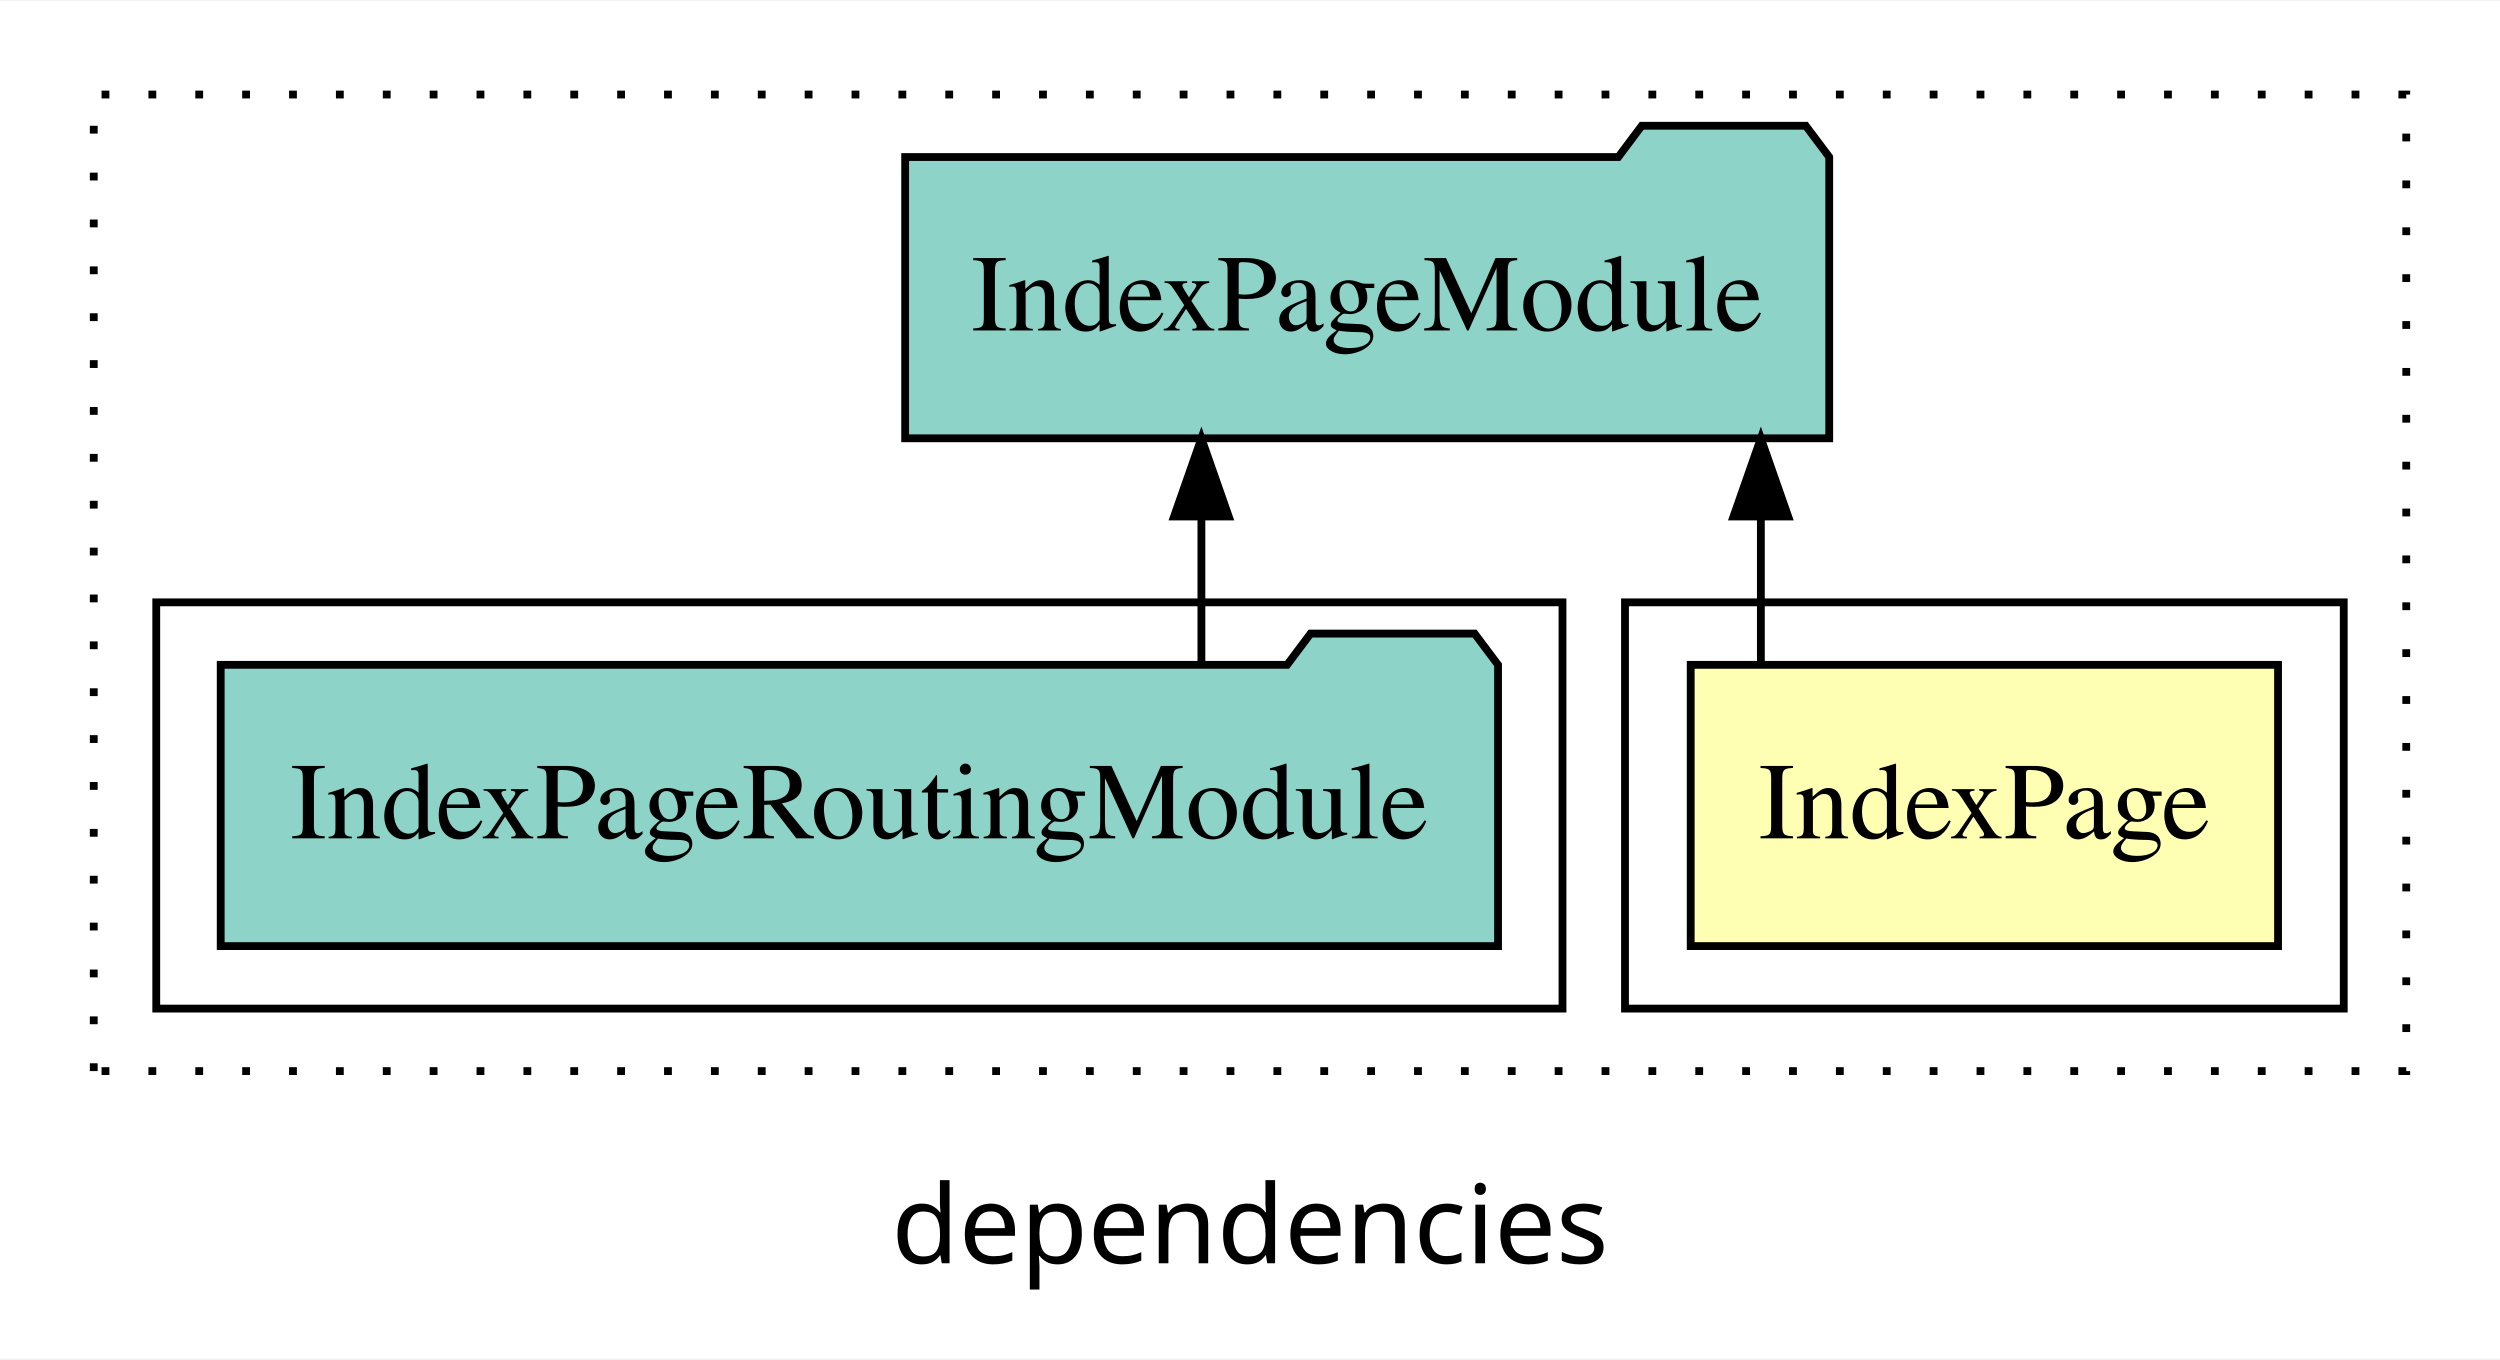
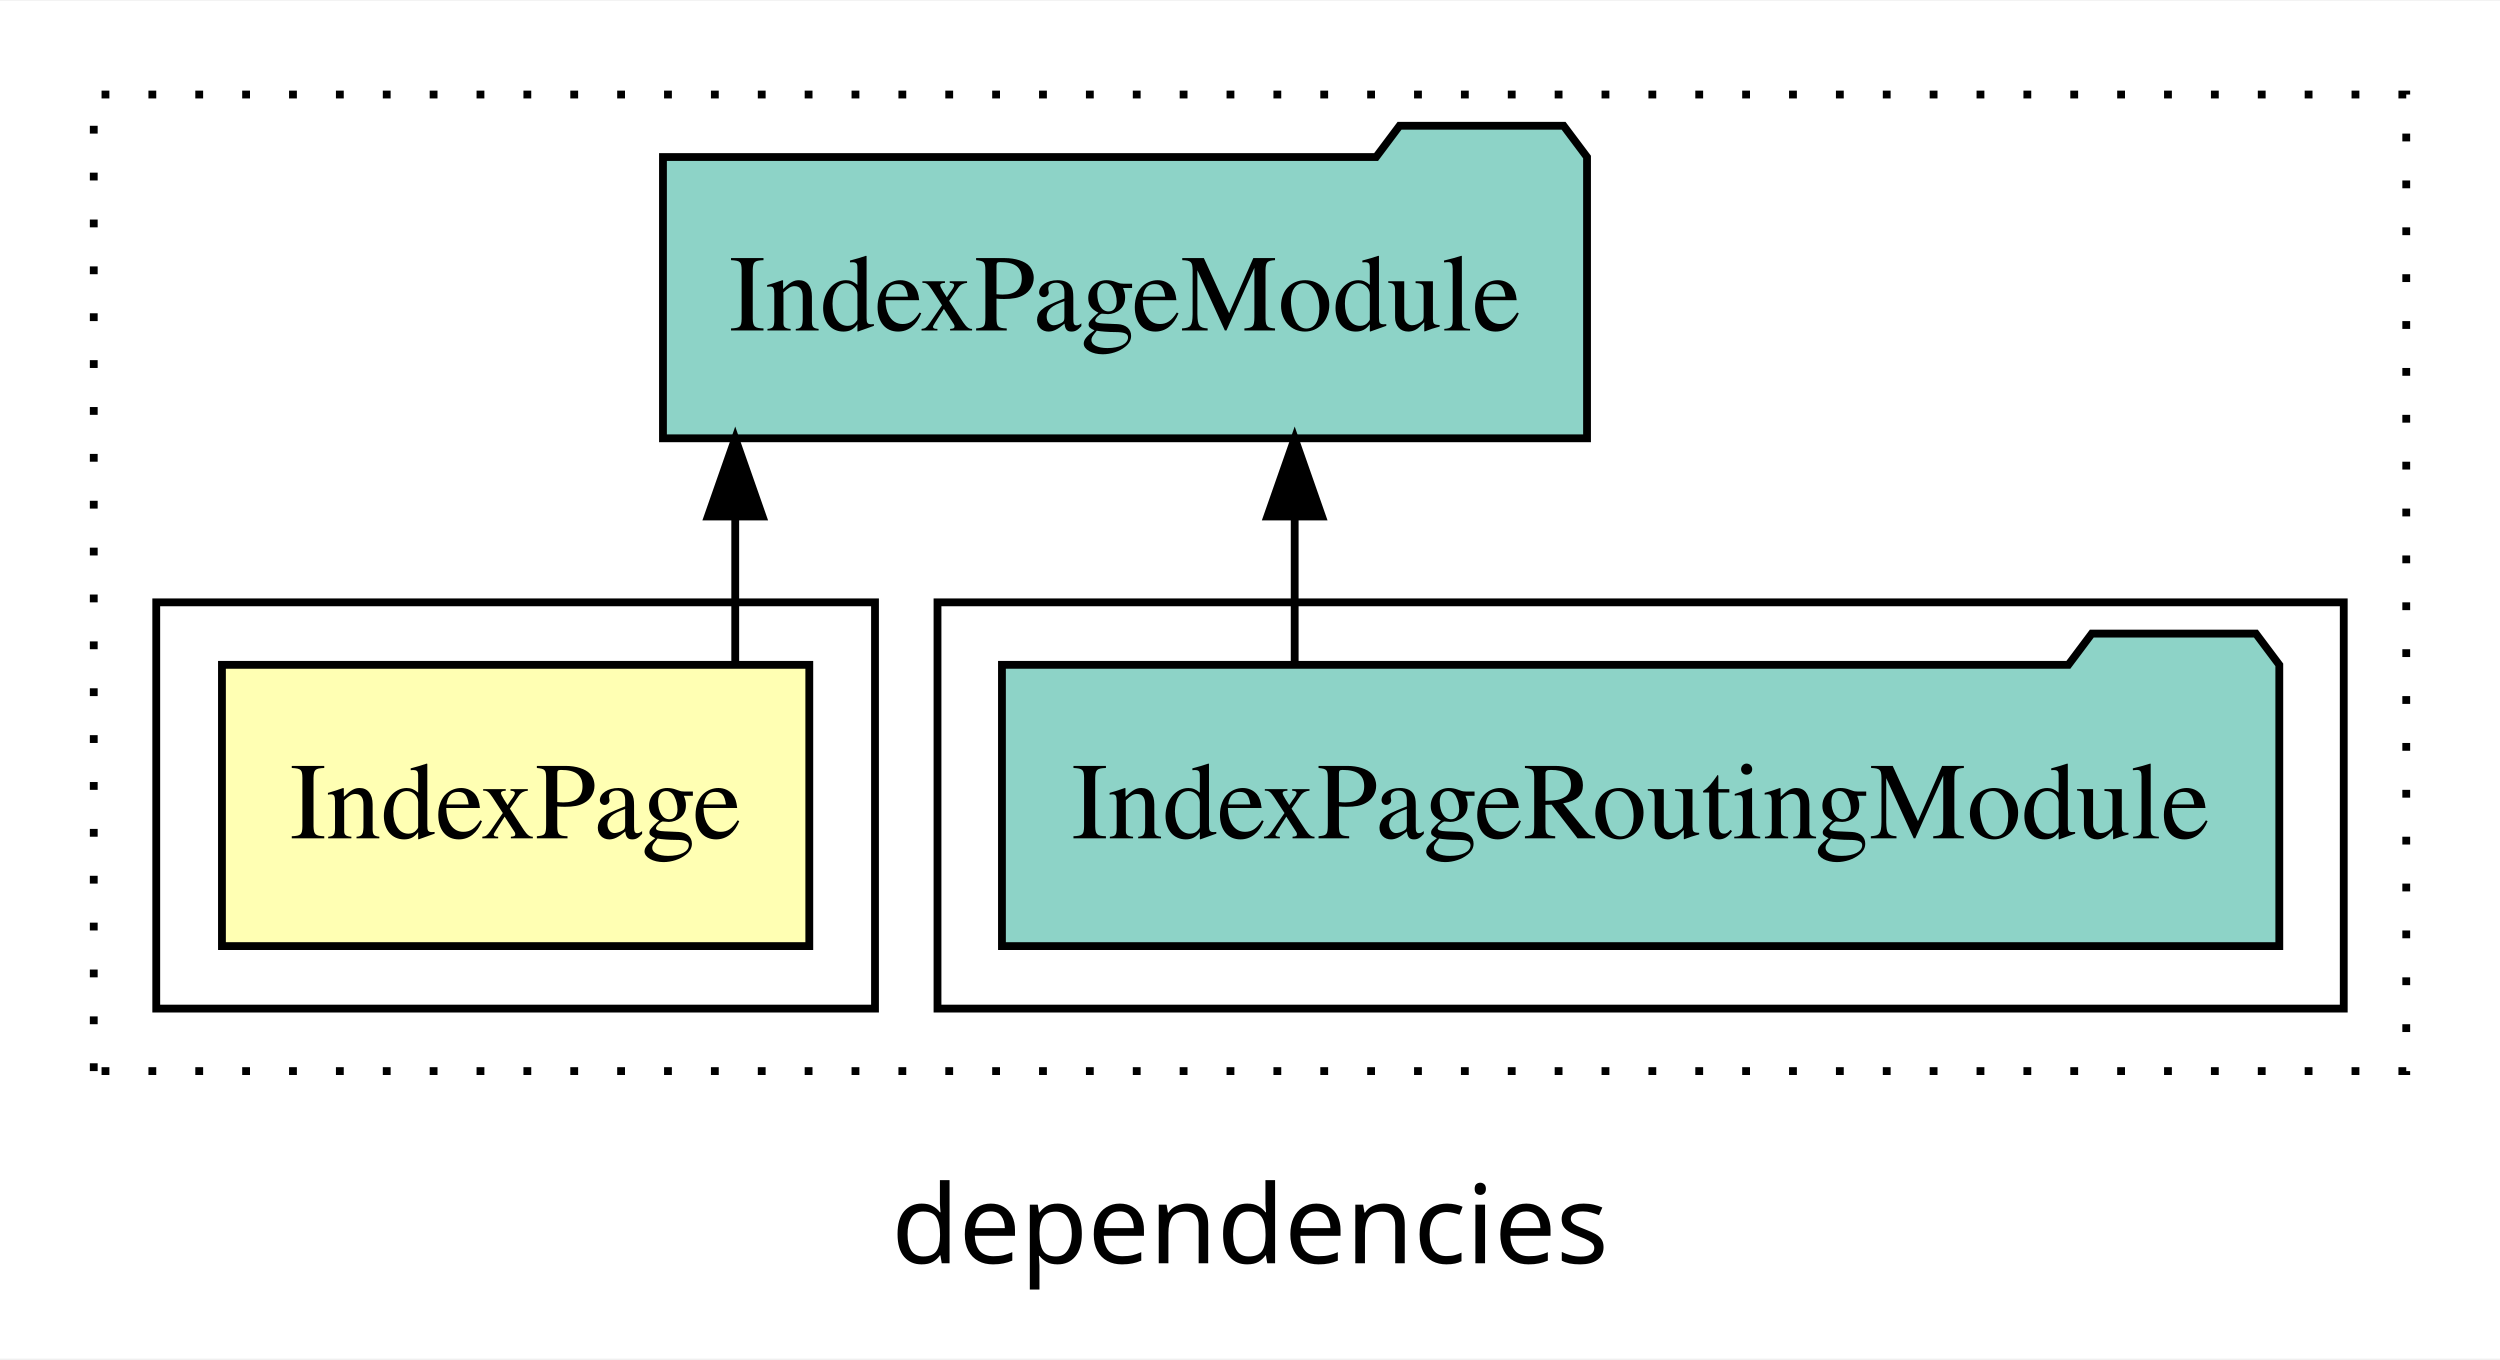
<svg xmlns="http://www.w3.org/2000/svg" width="320pt" height="174pt" viewBox="0.00 0.00 320.00 173.80">
  <g id="graph0" class="graph" transform="scale(1 1) rotate(0) translate(4 169.8)">
    <polygon fill="white" stroke="transparent" points="-4,4 -4,-169.8 316,-169.8 316,4 -4,4" />
    <text text-anchor="middle" x="156" y="-8.2" font-family="sans-serif" font-size="14.00">dependencies</text>
    <g id="clust1" class="cluster">
      <polygon fill="none" stroke="black" stroke-dasharray="1,5" points="8,-32.8 8,-157.8 304,-157.8 304,-32.8 8,-32.8" />
    </g>
+     <g id="clust4" class="cluster">
+       <polygon fill="none" stroke="black" points="116,-40.8 116,-92.8 296,-92.8 296,-40.8 116,-40.8" />
+     </g>
    <g id="clust2" class="cluster">
-       <polygon fill="none" stroke="black" points="204,-40.8 204,-92.8 296,-92.8 296,-40.8 204,-40.8" />
-     </g>
-     <g id="clust4" class="cluster">
-       <polygon fill="none" stroke="black" points="16,-40.8 16,-92.8 196,-92.8 196,-40.8 16,-40.8" />
+       <polygon fill="none" stroke="black" points="16,-40.8 16,-92.8 108,-92.8 108,-40.8 16,-40.8" />
    </g>
    <g id="node1" class="node">
-       <polygon fill="#ffffb3" stroke="black" points="287.59,-84.8 212.41,-84.8 212.41,-48.8 287.59,-48.8 287.59,-84.8" />
-       <text text-anchor="middle" x="250" y="-62.6" font-family="Times,serif" font-size="14.00">IndexPage</text>
+       <polygon fill="#ffffb3" stroke="black" points="99.59,-84.8 24.41,-84.8 24.41,-48.8 99.59,-48.8 99.59,-84.8" />
+       <text text-anchor="middle" x="62" y="-62.6" font-family="Times,serif" font-size="14.00">IndexPage</text>
    </g>
    <g id="node2" class="node">
-       <polygon fill="#8dd3c7" stroke="black" points="230.14,-149.8 227.14,-153.8 206.14,-153.8 203.14,-149.8 111.86,-149.8 111.86,-113.8 230.14,-113.8 230.14,-149.8" />
-       <text text-anchor="middle" x="171" y="-127.6" font-family="Times,serif" font-size="14.00">IndexPageModule</text>
+       <polygon fill="#8dd3c7" stroke="black" points="199.14,-149.8 196.14,-153.8 175.14,-153.8 172.14,-149.8 80.86,-149.8 80.86,-113.8 199.14,-113.8 199.14,-149.8" />
+       <text text-anchor="middle" x="140" y="-127.6" font-family="Times,serif" font-size="14.00">IndexPageModule</text>
    </g>
    <g id="edge1" class="edge">
-       <path fill="none" stroke="black" d="M221.39,-84.91C221.39,-84.91 221.39,-103.79 221.39,-103.79" />
-       <polygon fill="black" stroke="black" points="217.89,-103.79 221.39,-113.79 224.89,-103.79 217.89,-103.79" />
+       <path fill="none" stroke="black" d="M90.11,-84.91C90.11,-84.91 90.11,-103.79 90.11,-103.79" />
+       <polygon fill="black" stroke="black" points="86.61,-103.79 90.11,-113.79 93.61,-103.79 86.61,-103.79" />
    </g>
    <g id="node3" class="node">
-       <polygon fill="#8dd3c7" stroke="black" points="187.75,-84.8 184.75,-88.8 163.75,-88.8 160.75,-84.8 24.25,-84.8 24.25,-48.8 187.75,-48.8 187.75,-84.8" />
-       <text text-anchor="middle" x="106" y="-62.6" font-family="Times,serif" font-size="14.00">IndexPageRoutingModule</text>
+       <polygon fill="#8dd3c7" stroke="black" points="287.75,-84.8 284.75,-88.8 263.75,-88.8 260.75,-84.8 124.25,-84.8 124.25,-48.8 287.75,-48.8 287.75,-84.8" />
+       <text text-anchor="middle" x="206" y="-62.6" font-family="Times,serif" font-size="14.00">IndexPageRoutingModule</text>
    </g>
    <g id="edge2" class="edge">
-       <path fill="none" stroke="black" d="M149.78,-84.91C149.78,-84.91 149.78,-103.79 149.78,-103.79" />
-       <polygon fill="black" stroke="black" points="146.28,-103.79 149.78,-113.79 153.28,-103.79 146.28,-103.79" />
+       <path fill="none" stroke="black" d="M161.72,-84.91C161.72,-84.91 161.72,-103.79 161.72,-103.79" />
+       <polygon fill="black" stroke="black" points="158.22,-103.79 161.72,-113.79 165.22,-103.79 158.22,-103.79" />
    </g>
  </g>
</svg>
